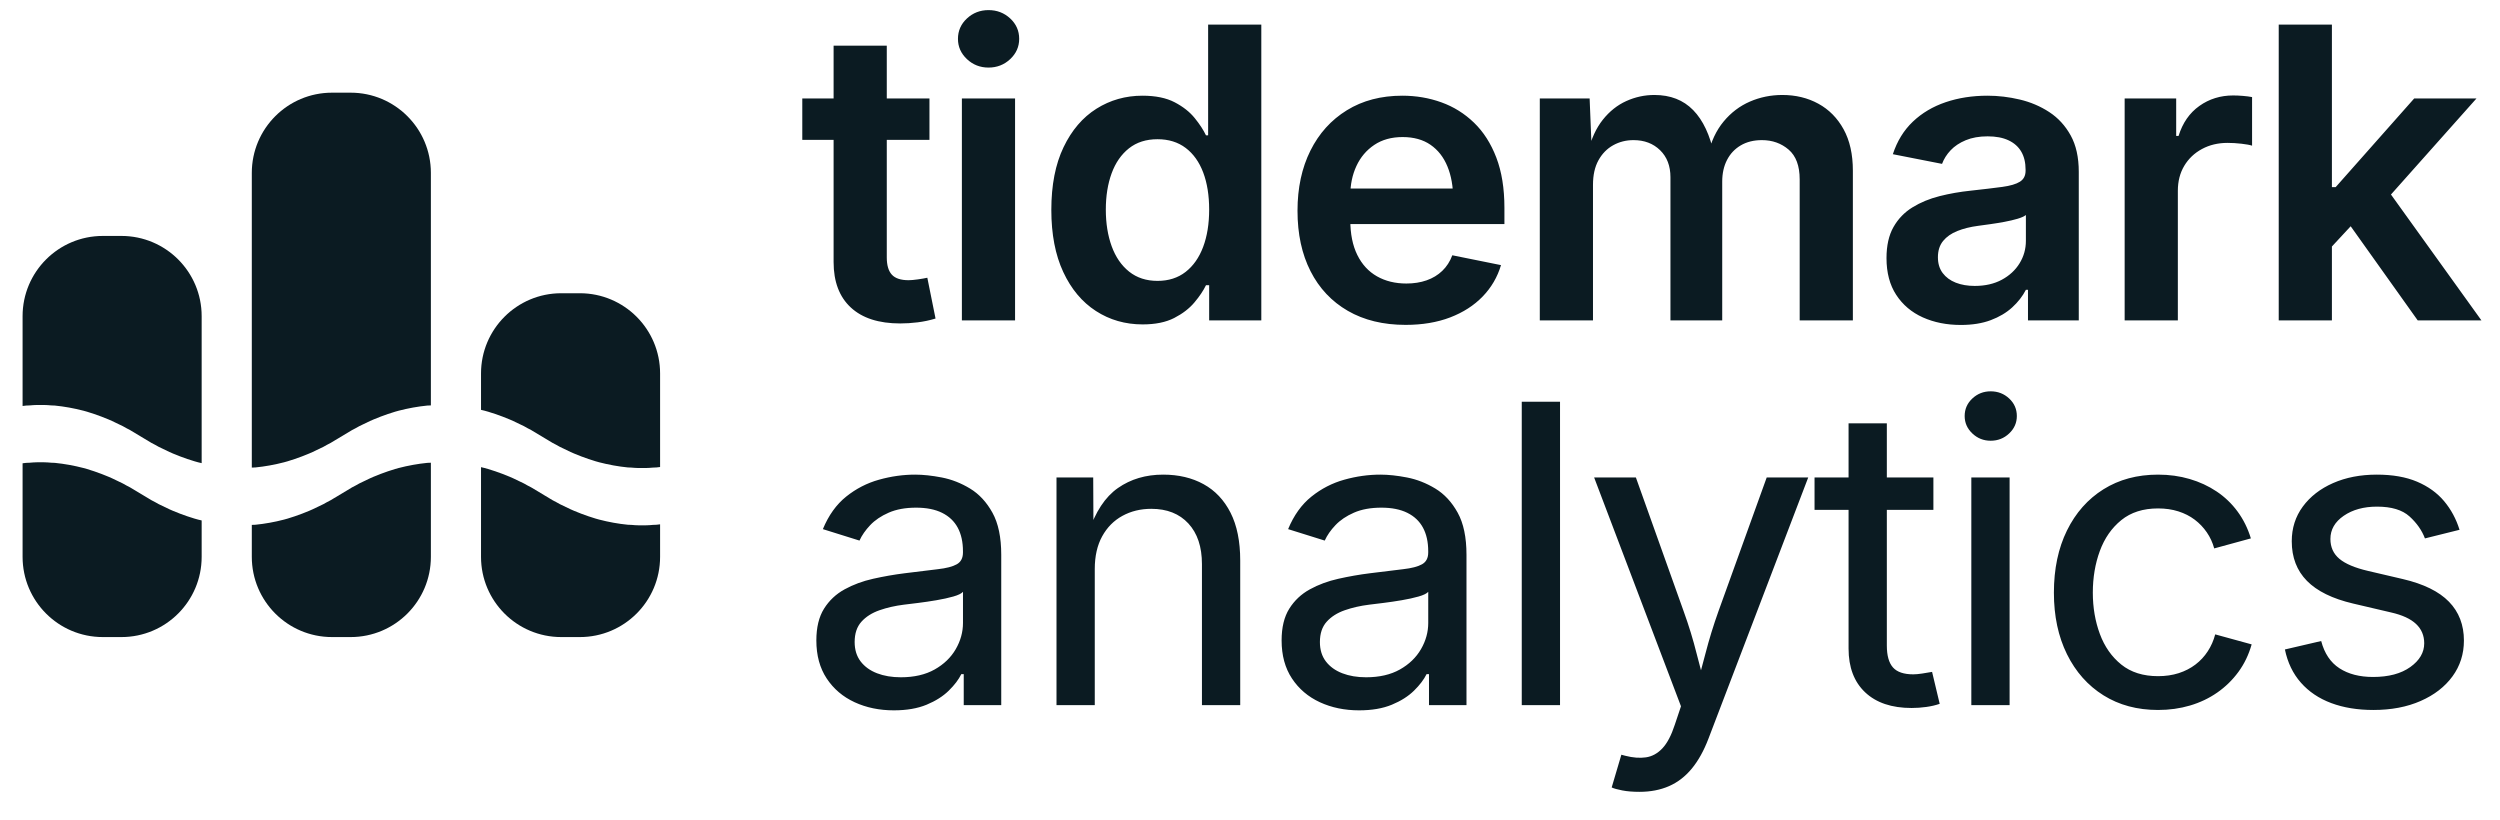
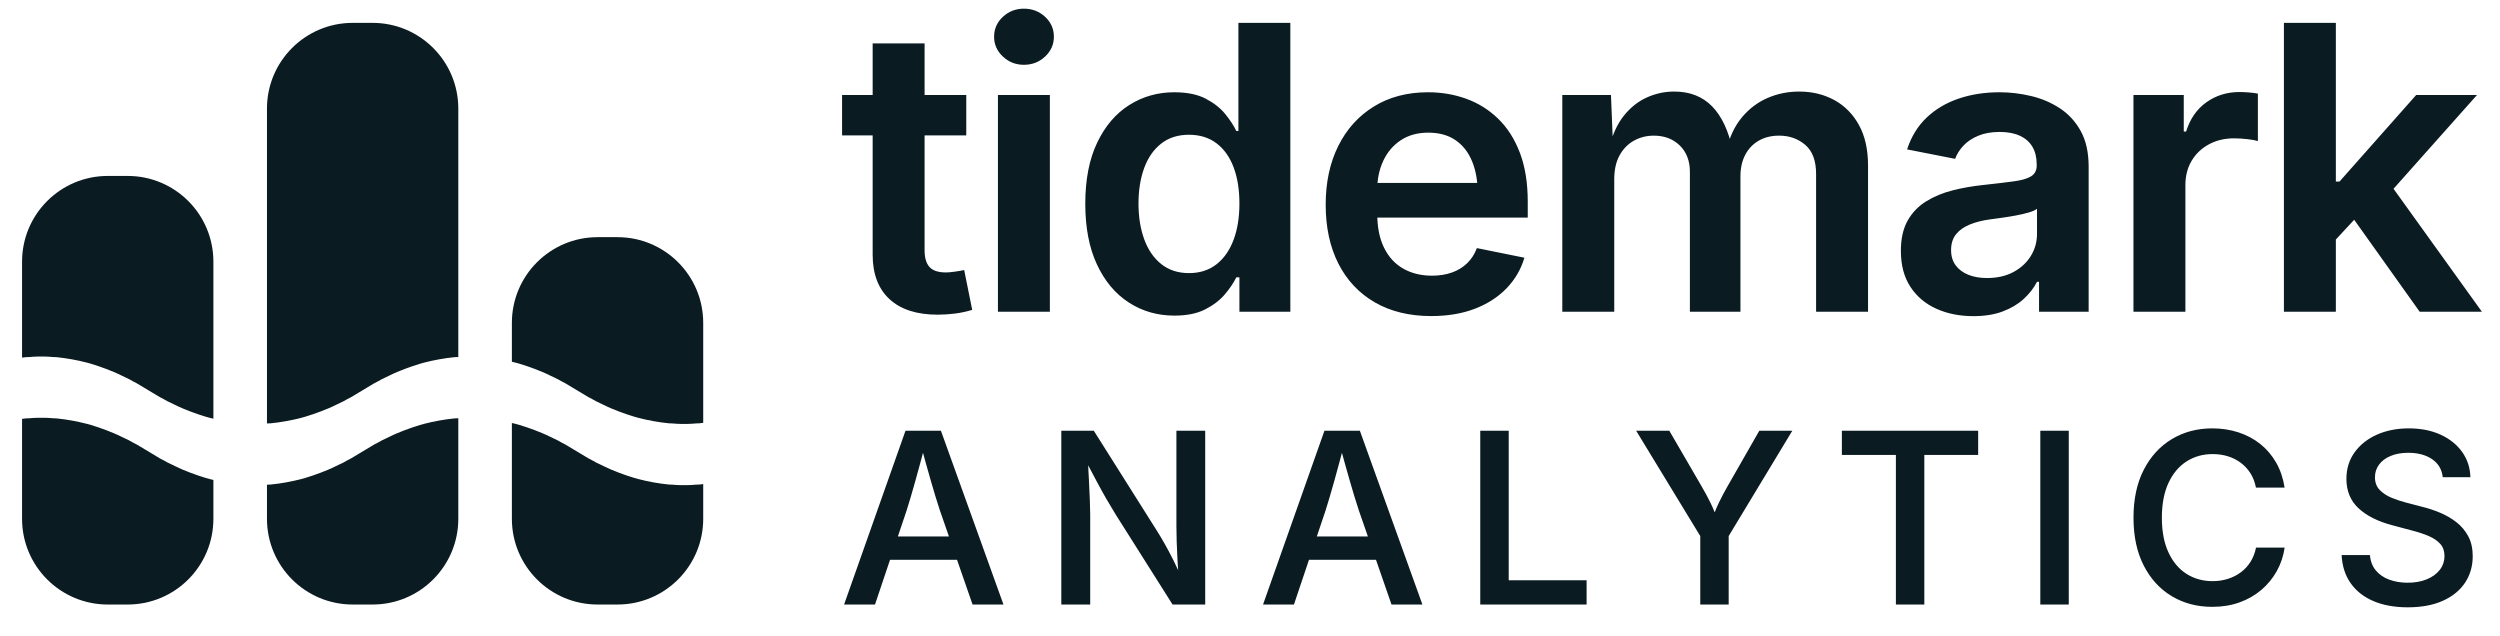
- <svg xmlns="http://www.w3.org/2000/svg" viewBox="-1.60 -1.60 177.09 57.74" width="177" height="58" role="img" aria-label="Tidemark Analytics">
-   <g fill="#0B1B22" transform="translate(-1.776 -0.254) scale(1.0148)">
+ <svg xmlns="http://www.w3.org/2000/svg" viewBox="-1.60 -1.60 181.34 45.97" width="181" height="46" role="img" aria-label="Tidemark Analytics">
+   <g fill="#0B1B22" transform="translate(-1.943 -5.551) scale(1.1103)">
    <path d="M1.75 20.60A5.6 5.6 0 0 1 7.35 15.00H8.65A5.6 5.6 0 0 1 14.25 20.60L14.25 30.86 14.00 30.80 13.75 30.73 13.50 30.65 13.25 30.57 13.00 30.48 12.75 30.39 12.50 30.29 12.25 30.19 12.00 30.08 11.75 29.96 11.50 29.84 11.25 29.72 11.00 29.58 10.75 29.45 10.50 29.30 10.25 29.15 10.00 29.00 9.75 28.85 9.50 28.70 9.25 28.55 9.00 28.42 8.75 28.28 8.50 28.16 8.25 28.04 8.00 27.92 7.75 27.81 7.50 27.71 7.25 27.61 7.00 27.52 6.75 27.43 6.50 27.35 6.25 27.27 6.00 27.20 5.75 27.14 5.50 27.08 5.25 27.03 5.00 26.98 4.75 26.94 4.50 26.90 4.25 26.87 4.00 26.84 3.75 26.83 3.50 26.81 3.25 26.80 3.00 26.80 2.75 26.80 2.50 26.81 2.25 26.83 2.00 26.84 1.75 26.87Z" />
    <path d="M1.75 30.87 2.00 30.84 2.25 30.83 2.50 30.81 2.75 30.80 3.00 30.80 3.25 30.80 3.50 30.81 3.75 30.83 4.00 30.84 4.25 30.87 4.50 30.90 4.75 30.94 5.00 30.98 5.25 31.03 5.50 31.08 5.75 31.14 6.00 31.20 6.25 31.27 6.50 31.35 6.75 31.43 7.00 31.52 7.25 31.61 7.50 31.71 7.75 31.81 8.00 31.92 8.25 32.04 8.50 32.16 8.75 32.28 9.00 32.42 9.25 32.55 9.50 32.70 9.75 32.85 10.00 33.00 10.25 33.15 10.50 33.30 10.75 33.45 11.00 33.58 11.25 33.72 11.50 33.84 11.75 33.96 12.00 34.08 12.25 34.19 12.50 34.29 12.75 34.39 13.00 34.48 13.25 34.57 13.50 34.65 13.75 34.73 14.00 34.80 14.25 34.86L14.25 37.40A5.6 5.6 0 0 1 8.65 43H7.35A5.6 5.6 0 0 1 1.75 37.40Z" />
    <path d="M17.75 10.60A5.6 5.6 0 0 1 23.35 5.00H24.65A5.6 5.6 0 0 1 30.25 10.60L30.25 26.83 30.00 26.84 29.75 26.87 29.50 26.90 29.25 26.94 29.00 26.98 28.75 27.03 28.50 27.08 28.25 27.14 28.00 27.20 27.75 27.27 27.50 27.35 27.25 27.43 27.00 27.52 26.75 27.61 26.50 27.71 26.25 27.81 26.00 27.92 25.75 28.04 25.50 28.16 25.25 28.28 25.00 28.42 24.75 28.55 24.50 28.70 24.25 28.85 24.00 29.00 23.75 29.15 23.50 29.30 23.25 29.45 23.00 29.58 22.75 29.72 22.50 29.84 22.25 29.96 22.00 30.08 21.75 30.19 21.50 30.29 21.25 30.39 21.00 30.48 20.75 30.57 20.50 30.65 20.25 30.73 20.00 30.80 19.75 30.86 19.50 30.92 19.25 30.97 19.00 31.02 18.75 31.06 18.50 31.10 18.25 31.13 18.00 31.16 17.75 31.17Z" />
    <path d="M17.75 35.17 18.00 35.16 18.25 35.13 18.50 35.10 18.75 35.06 19.00 35.02 19.25 34.97 19.50 34.92 19.75 34.86 20.00 34.80 20.25 34.73 20.50 34.65 20.75 34.57 21.00 34.48 21.25 34.39 21.50 34.29 21.75 34.19 22.00 34.08 22.25 33.96 22.50 33.84 22.75 33.72 23.00 33.58 23.25 33.45 23.50 33.30 23.75 33.15 24.00 33.00 24.25 32.85 24.50 32.70 24.75 32.55 25.00 32.42 25.25 32.28 25.50 32.16 25.75 32.04 26.00 31.92 26.25 31.81 26.50 31.71 26.75 31.61 27.00 31.52 27.25 31.43 27.50 31.35 27.75 31.27 28.00 31.20 28.25 31.14 28.50 31.08 28.75 31.03 29.00 30.98 29.25 30.94 29.50 30.90 29.75 30.87 30.00 30.84 30.25 30.83L30.25 37.40A5.6 5.6 0 0 1 24.65 43H23.35A5.6 5.6 0 0 1 17.75 37.40Z" />
    <path d="M33.75 24.60A5.6 5.6 0 0 1 39.35 19.00H40.65A5.6 5.6 0 0 1 46.25 24.60L46.25 31.13 46.00 31.16 45.75 31.17 45.50 31.19 45.25 31.20 45.00 31.20 44.75 31.20 44.50 31.19 44.25 31.17 44.00 31.16 43.75 31.13 43.50 31.10 43.25 31.06 43.00 31.02 42.75 30.97 42.50 30.92 42.25 30.86 42.00 30.80 41.75 30.73 41.50 30.65 41.25 30.57 41.00 30.48 40.75 30.39 40.50 30.29 40.25 30.19 40.00 30.08 39.75 29.96 39.50 29.84 39.25 29.72 39.00 29.58 38.75 29.45 38.50 29.30 38.25 29.15 38.00 29.00 37.75 28.85 37.50 28.70 37.25 28.55 37.00 28.42 36.75 28.28 36.50 28.16 36.25 28.04 36.00 27.92 35.75 27.81 35.50 27.71 35.25 27.61 35.00 27.52 34.75 27.43 34.50 27.35 34.25 27.27 34.00 27.20 33.75 27.14Z" />
    <path d="M33.75 31.14 34.00 31.20 34.25 31.27 34.50 31.35 34.75 31.43 35.00 31.52 35.25 31.61 35.50 31.71 35.75 31.81 36.00 31.92 36.25 32.04 36.50 32.16 36.75 32.28 37.00 32.42 37.25 32.55 37.50 32.70 37.75 32.85 38.00 33.00 38.25 33.15 38.50 33.30 38.75 33.45 39.00 33.58 39.25 33.72 39.50 33.84 39.75 33.96 40.00 34.08 40.25 34.19 40.50 34.29 40.75 34.39 41.00 34.48 41.25 34.57 41.50 34.65 41.75 34.73 42.00 34.80 42.25 34.86 42.50 34.92 42.75 34.97 43.00 35.02 43.25 35.06 43.50 35.10 43.75 35.13 44.00 35.16 44.25 35.17 44.50 35.19 44.75 35.20 45.00 35.20 45.25 35.20 45.50 35.19 45.75 35.17 46.00 35.16 46.25 35.13L46.25 37.40A5.6 5.6 0 0 1 40.65 43H39.35A5.6 5.6 0 0 1 33.75 37.40Z" />
  </g>
-   <g transform="translate(54.950 20.953)">
-     <path d="M9.289 -15.722V-12.788H0.281V-15.722ZM2.499 -19.462H6.266V-4.462Q6.266 -3.63 6.626 -3.24Q6.985 -2.849 7.811 -2.849Q8.055 -2.849 8.473 -2.908Q8.89 -2.968 9.138 -3.024L9.72 -0.134Q9.098 0.056 8.456 0.135Q7.815 0.214 7.217 0.214Q4.939 0.214 3.719 -0.915Q2.499 -2.044 2.499 -4.137Z M11.586 0.0V-15.722H15.353V0.0ZM13.472 -17.911Q12.582 -17.911 11.945 -18.509Q11.308 -19.108 11.308 -19.945Q11.308 -20.8 11.945 -21.391Q12.582 -21.982 13.472 -21.982Q14.369 -21.982 15.007 -21.392Q15.645 -20.801 15.645 -19.946Q15.645 -19.107 15.007 -18.509Q14.369 -17.911 13.472 -17.911Z M24.39 0.282Q22.546 0.282 21.078 -0.669Q19.609 -1.62 18.766 -3.432Q17.922 -5.243 17.922 -7.83Q17.922 -10.464 18.787 -12.268Q19.651 -14.073 21.117 -14.996Q22.583 -15.919 24.376 -15.919Q25.764 -15.919 26.656 -15.454Q27.547 -14.99 28.077 -14.336Q28.607 -13.682 28.877 -13.11H29.029V-20.953H32.796V0.0H29.102V-2.494H28.877Q28.596 -1.913 28.055 -1.271Q27.514 -0.628 26.626 -0.173Q25.738 0.282 24.39 0.282ZM25.443 -2.801Q26.616 -2.801 27.433 -3.436Q28.25 -4.072 28.676 -5.207Q29.102 -6.343 29.102 -7.847Q29.102 -9.362 28.68 -10.479Q28.259 -11.596 27.442 -12.216Q26.624 -12.836 25.443 -12.836Q24.237 -12.836 23.421 -12.191Q22.605 -11.545 22.193 -10.42Q21.782 -9.294 21.782 -7.847Q21.782 -6.396 22.197 -5.254Q22.613 -4.111 23.433 -3.456Q24.254 -2.801 25.443 -2.801Z M43.018 0.315Q40.646 0.315 38.926 -0.678Q37.207 -1.671 36.284 -3.485Q35.36 -5.299 35.36 -7.768Q35.36 -10.192 36.274 -12.026Q37.187 -13.86 38.859 -14.889Q40.53 -15.919 42.784 -15.919Q44.247 -15.919 45.553 -15.448Q46.858 -14.978 47.864 -14.006Q48.869 -13.035 49.443 -11.536Q50.017 -10.037 50.017 -7.974V-6.825H37.087V-9.341H48.146L46.386 -8.609Q46.386 -9.922 45.981 -10.907Q45.577 -11.893 44.782 -12.441Q43.987 -12.989 42.807 -12.989Q41.626 -12.989 40.797 -12.432Q39.968 -11.876 39.534 -10.941Q39.1 -10.007 39.1 -8.856V-7.107Q39.1 -5.641 39.596 -4.637Q40.092 -3.632 40.99 -3.123Q41.888 -2.614 43.071 -2.614Q43.86 -2.614 44.505 -2.84Q45.151 -3.065 45.616 -3.512Q46.081 -3.958 46.326 -4.615L49.775 -3.918Q49.398 -2.648 48.476 -1.695Q47.554 -0.742 46.173 -0.213Q44.791 0.315 43.018 0.315Z M52.523 0.0V-15.722H56.053L56.207 -11.917H55.932Q56.277 -13.324 56.988 -14.217Q57.698 -15.109 58.649 -15.539Q59.601 -15.97 60.642 -15.97Q62.341 -15.97 63.388 -14.898Q64.436 -13.827 64.879 -11.721H64.43Q64.762 -13.148 65.546 -14.092Q66.33 -15.036 67.409 -15.503Q68.487 -15.97 69.705 -15.97Q71.125 -15.97 72.256 -15.351Q73.386 -14.733 74.043 -13.54Q74.7 -12.348 74.7 -10.603V0.0H70.932V-9.993Q70.932 -11.427 70.149 -12.1Q69.365 -12.772 68.255 -12.772Q67.39 -12.772 66.757 -12.399Q66.124 -12.026 65.785 -11.366Q65.445 -10.707 65.445 -9.831V0.0H61.778V-10.146Q61.778 -11.342 61.045 -12.057Q60.313 -12.772 59.16 -12.772Q58.374 -12.772 57.719 -12.408Q57.063 -12.043 56.677 -11.341Q56.291 -10.639 56.291 -9.61V0.0Z M82.345 0.321Q80.849 0.321 79.654 -0.216Q78.46 -0.754 77.771 -1.809Q77.082 -2.864 77.082 -4.416Q77.082 -5.744 77.577 -6.616Q78.072 -7.487 78.924 -8.011Q79.775 -8.535 80.844 -8.805Q81.913 -9.075 83.06 -9.193Q84.432 -9.343 85.282 -9.458Q86.132 -9.573 86.533 -9.826Q86.934 -10.079 86.934 -10.605V-10.678Q86.934 -11.435 86.627 -11.958Q86.32 -12.481 85.722 -12.76Q85.125 -13.04 84.245 -13.04Q83.354 -13.04 82.697 -12.766Q82.04 -12.493 81.624 -12.052Q81.209 -11.611 81.017 -11.09L77.532 -11.775Q77.986 -13.164 78.951 -14.082Q79.917 -14.999 81.274 -15.459Q82.631 -15.919 84.236 -15.919Q85.374 -15.919 86.519 -15.648Q87.663 -15.378 88.61 -14.759Q89.556 -14.141 90.129 -13.104Q90.702 -12.067 90.702 -10.526V0.0H87.104V-2.171H86.958Q86.607 -1.489 85.986 -0.922Q85.365 -0.355 84.461 -0.017Q83.558 0.321 82.345 0.321ZM83.332 -2.444Q84.438 -2.444 85.249 -2.881Q86.061 -3.318 86.509 -4.047Q86.956 -4.775 86.956 -5.637V-7.466Q86.774 -7.322 86.359 -7.199Q85.945 -7.077 85.427 -6.981Q84.91 -6.885 84.412 -6.816Q83.914 -6.747 83.56 -6.699Q82.746 -6.592 82.102 -6.335Q81.457 -6.077 81.091 -5.628Q80.724 -5.178 80.724 -4.473Q80.724 -3.808 81.062 -3.357Q81.401 -2.906 81.987 -2.675Q82.574 -2.444 83.332 -2.444Z M93.952 0.0V-15.722H97.602V-13.069H97.771Q98.201 -14.454 99.247 -15.195Q100.292 -15.936 101.637 -15.936Q101.952 -15.936 102.33 -15.905Q102.709 -15.874 102.978 -15.821V-12.379Q102.743 -12.458 102.229 -12.517Q101.715 -12.576 101.237 -12.576Q100.229 -12.576 99.428 -12.143Q98.627 -11.711 98.173 -10.95Q97.72 -10.189 97.72 -9.187V0.0Z M108.306 -4.885V-9.441H108.898L114.461 -15.722H118.873L111.953 -7.948H111.148ZM104.866 0.0V-20.953H108.633V0.0ZM114.713 0.0 109.652 -7.107 112.198 -9.779 119.226 0.0Z M6.763 27.62Q5.234 27.62 3.989 27.046Q2.743 26.471 2.01 25.363Q1.277 24.255 1.277 22.668Q1.277 21.286 1.822 20.418Q2.366 19.55 3.278 19.049Q4.19 18.548 5.299 18.3Q6.408 18.051 7.538 17.909Q8.977 17.725 9.882 17.622Q10.788 17.52 11.225 17.273Q11.662 17.027 11.662 16.44V16.355Q11.662 15.367 11.293 14.682Q10.923 13.997 10.186 13.63Q9.448 13.263 8.343 13.263Q7.211 13.263 6.403 13.617Q5.594 13.97 5.09 14.503Q4.586 15.035 4.332 15.595L1.739 14.784Q2.345 13.317 3.392 12.478Q4.439 11.638 5.72 11.281Q7 10.923 8.277 10.923Q9.117 10.923 10.162 11.125Q11.206 11.328 12.166 11.91Q13.126 12.492 13.75 13.618Q14.374 14.744 14.374 16.605V27.249H11.717V25.054H11.546Q11.265 25.629 10.656 26.226Q10.047 26.823 9.085 27.222Q8.122 27.62 6.763 27.62ZM7.262 25.278Q8.676 25.278 9.656 24.726Q10.637 24.174 11.151 23.286Q11.664 22.399 11.664 21.427V19.224Q11.503 19.408 10.979 19.557Q10.456 19.706 9.784 19.82Q9.113 19.934 8.484 20.012Q7.854 20.091 7.48 20.135Q6.552 20.25 5.751 20.529Q4.95 20.809 4.47 21.343Q3.99 21.876 3.99 22.781Q3.99 23.603 4.415 24.157Q4.84 24.71 5.576 24.994Q6.313 25.278 7.262 25.278Z M20.999 17.608V27.249H18.288V11.125H20.889L20.907 15.041H20.553Q21.282 12.82 22.64 11.872Q23.999 10.923 25.844 10.923Q27.477 10.923 28.704 11.598Q29.932 12.272 30.617 13.622Q31.302 14.971 31.302 17.008V27.249H28.591V17.261Q28.591 15.424 27.631 14.384Q26.67 13.345 25.004 13.345Q23.866 13.345 22.958 13.843Q22.049 14.34 21.524 15.292Q20.999 16.244 20.999 17.608Z M39.72 27.62Q38.191 27.62 36.945 27.046Q35.7 26.471 34.967 25.363Q34.234 24.255 34.234 22.668Q34.234 21.286 34.778 20.418Q35.323 19.55 36.235 19.049Q37.146 18.548 38.256 18.3Q39.365 18.051 40.495 17.909Q41.934 17.725 42.839 17.622Q43.744 17.52 44.181 17.273Q44.619 17.027 44.619 16.44V16.355Q44.619 15.367 44.249 14.682Q43.88 13.997 43.142 13.63Q42.405 13.263 41.3 13.263Q40.168 13.263 39.359 13.617Q38.551 13.97 38.047 14.503Q37.542 15.035 37.289 15.595L34.695 14.784Q35.301 13.317 36.349 12.478Q37.396 11.638 38.676 11.281Q39.956 10.923 41.234 10.923Q42.074 10.923 43.118 11.125Q44.162 11.328 45.122 11.91Q46.083 12.492 46.706 13.618Q47.33 14.744 47.33 16.605V27.249H44.674V25.054H44.503Q44.221 25.629 43.613 26.226Q43.004 26.823 42.041 27.222Q41.079 27.62 39.72 27.62ZM40.218 25.278Q41.633 25.278 42.613 24.726Q43.593 24.174 44.107 23.286Q44.621 22.399 44.621 21.427V19.224Q44.46 19.408 43.936 19.557Q43.412 19.706 42.741 19.82Q42.07 19.934 41.44 20.012Q40.81 20.091 40.436 20.135Q39.508 20.25 38.707 20.529Q37.906 20.809 37.427 21.343Q36.947 21.876 36.947 22.781Q36.947 23.603 37.371 24.157Q37.796 24.71 38.533 24.994Q39.269 25.278 40.218 25.278Z M53.956 5.76V27.249H51.245V5.76Z M57.615 33.082 58.301 30.764 58.592 30.841Q59.391 31.045 60.041 30.95Q60.692 30.856 61.204 30.315Q61.716 29.773 62.085 28.643L62.524 27.333L56.372 11.125H59.33L62.715 20.608Q63.26 22.113 63.63 23.592Q64.001 25.071 64.417 26.478H63.462Q63.879 25.071 64.261 23.585Q64.644 22.099 65.176 20.608L68.596 11.125H71.537L64.471 29.624Q63.981 30.909 63.29 31.747Q62.6 32.584 61.676 32.989Q60.752 33.393 59.58 33.393Q58.877 33.393 58.356 33.291Q57.834 33.188 57.615 33.082Z M80.404 11.125V13.418H71.985V11.125ZM74.395 7.289H77.106V23.031Q77.106 24.092 77.54 24.581Q77.973 25.07 78.981 25.07Q79.227 25.07 79.613 25.012Q79.999 24.954 80.311 24.896L80.85 27.158Q80.425 27.307 79.9 27.38Q79.375 27.453 78.86 27.453Q76.746 27.453 75.571 26.345Q74.395 25.236 74.395 23.245Z M83.091 27.249V11.125H85.802V27.249ZM84.46 8.522Q83.708 8.522 83.164 8.007Q82.619 7.492 82.619 6.772Q82.619 6.037 83.164 5.529Q83.708 5.022 84.46 5.022Q85.226 5.022 85.77 5.529Q86.315 6.036 86.315 6.772Q86.315 7.492 85.77 8.007Q85.226 8.522 84.46 8.522Z M96.317 27.594Q94.109 27.594 92.45 26.555Q90.791 25.516 89.865 23.642Q88.94 21.767 88.94 19.286Q88.94 16.764 89.865 14.882Q90.791 13.001 92.45 11.962Q94.109 10.923 96.317 10.923Q97.503 10.923 98.553 11.231Q99.603 11.538 100.466 12.116Q101.33 12.694 101.949 13.535Q102.568 14.375 102.893 15.44L100.296 16.15Q100.126 15.529 99.771 15.011Q99.416 14.493 98.912 14.113Q98.408 13.733 97.755 13.525Q97.102 13.317 96.32 13.317Q94.735 13.317 93.714 14.146Q92.693 14.975 92.195 16.328Q91.697 17.68 91.697 19.285Q91.697 20.862 92.195 22.208Q92.693 23.554 93.714 24.377Q94.735 25.199 96.32 25.199Q97.116 25.199 97.783 24.985Q98.45 24.77 98.968 24.375Q99.486 23.981 99.841 23.434Q100.196 22.888 100.366 22.239L102.948 22.948Q102.637 24.043 102.011 24.897Q101.385 25.752 100.515 26.358Q99.645 26.965 98.581 27.279Q97.517 27.594 96.317 27.594Z M111.566 27.594Q109.889 27.594 108.584 27.105Q107.279 26.617 106.435 25.658Q105.591 24.7 105.303 23.308L107.873 22.71Q108.218 24.023 109.165 24.639Q110.113 25.256 111.548 25.256Q113.205 25.256 114.189 24.551Q115.172 23.847 115.172 22.87Q115.172 22.047 114.593 21.501Q114.014 20.956 112.825 20.686L110.137 20.056Q107.935 19.539 106.862 18.446Q105.789 17.354 105.789 15.645Q105.789 14.249 106.572 13.185Q107.356 12.121 108.715 11.522Q110.075 10.923 111.813 10.923Q113.489 10.923 114.666 11.423Q115.842 11.923 116.58 12.801Q117.317 13.68 117.673 14.831L115.223 15.441Q114.897 14.579 114.13 13.884Q113.363 13.19 111.831 13.19Q110.414 13.19 109.47 13.839Q108.527 14.488 108.527 15.479Q108.527 16.354 109.164 16.887Q109.801 17.42 111.196 17.745L113.664 18.322Q115.866 18.838 116.925 19.926Q117.984 21.015 117.984 22.678Q117.984 24.103 117.175 25.212Q116.366 26.321 114.918 26.957Q113.471 27.594 111.566 27.594Z" fill="#0B1B22" />
+   <g transform="translate(59.200 20.953)">
+     <path d="M9.289 -15.722V-12.788H0.281V-15.722ZM2.499 -19.462H6.266V-4.462Q6.266 -3.63 6.626 -3.24Q6.985 -2.849 7.811 -2.849Q8.055 -2.849 8.473 -2.908Q8.89 -2.968 9.138 -3.024L9.72 -0.134Q9.098 0.056 8.456 0.135Q7.815 0.214 7.217 0.214Q4.939 0.214 3.719 -0.915Q2.499 -2.044 2.499 -4.137Z M11.586 0.0V-15.722H15.353V0.0ZM13.472 -17.911Q12.582 -17.911 11.945 -18.509Q11.308 -19.108 11.308 -19.945Q11.308 -20.8 11.945 -21.391Q12.582 -21.982 13.472 -21.982Q14.369 -21.982 15.007 -21.392Q15.645 -20.801 15.645 -19.946Q15.645 -19.107 15.007 -18.509Q14.369 -17.911 13.472 -17.911Z M24.39 0.282Q22.546 0.282 21.078 -0.669Q19.609 -1.62 18.766 -3.432Q17.922 -5.243 17.922 -7.83Q17.922 -10.464 18.787 -12.268Q19.651 -14.073 21.117 -14.996Q22.583 -15.919 24.376 -15.919Q25.764 -15.919 26.656 -15.454Q27.547 -14.99 28.077 -14.336Q28.607 -13.682 28.877 -13.11H29.029V-20.953H32.796V0.0H29.102V-2.494H28.877Q28.596 -1.913 28.055 -1.271Q27.514 -0.628 26.626 -0.173Q25.738 0.282 24.39 0.282ZM25.443 -2.801Q26.616 -2.801 27.433 -3.436Q28.25 -4.072 28.676 -5.207Q29.102 -6.343 29.102 -7.847Q29.102 -9.362 28.68 -10.479Q28.259 -11.596 27.442 -12.216Q26.624 -12.836 25.443 -12.836Q24.237 -12.836 23.421 -12.191Q22.605 -11.545 22.193 -10.42Q21.782 -9.294 21.782 -7.847Q21.782 -6.396 22.197 -5.254Q22.613 -4.111 23.433 -3.456Q24.254 -2.801 25.443 -2.801Z M43.018 0.315Q40.646 0.315 38.926 -0.678Q37.207 -1.671 36.284 -3.485Q35.36 -5.299 35.36 -7.768Q35.36 -10.192 36.274 -12.026Q37.187 -13.86 38.859 -14.889Q40.53 -15.919 42.784 -15.919Q44.247 -15.919 45.553 -15.448Q46.858 -14.978 47.864 -14.006Q48.869 -13.035 49.443 -11.536Q50.017 -10.037 50.017 -7.974V-6.825H37.087V-9.341H48.146L46.386 -8.609Q46.386 -9.922 45.981 -10.907Q45.577 -11.893 44.782 -12.441Q43.987 -12.989 42.807 -12.989Q41.626 -12.989 40.797 -12.432Q39.968 -11.876 39.534 -10.941Q39.1 -10.007 39.1 -8.856V-7.107Q39.1 -5.641 39.596 -4.637Q40.092 -3.632 40.99 -3.123Q41.888 -2.614 43.071 -2.614Q43.86 -2.614 44.505 -2.84Q45.151 -3.065 45.616 -3.512Q46.081 -3.958 46.326 -4.615L49.775 -3.918Q49.398 -2.648 48.476 -1.695Q47.554 -0.742 46.173 -0.213Q44.791 0.315 43.018 0.315Z M52.523 0.0V-15.722H56.053L56.207 -11.917H55.932Q56.277 -13.324 56.988 -14.217Q57.698 -15.109 58.649 -15.539Q59.601 -15.97 60.642 -15.97Q62.341 -15.97 63.388 -14.898Q64.436 -13.827 64.879 -11.721H64.43Q64.762 -13.148 65.546 -14.092Q66.33 -15.036 67.409 -15.503Q68.487 -15.97 69.705 -15.97Q71.125 -15.97 72.256 -15.351Q73.386 -14.733 74.043 -13.54Q74.7 -12.348 74.7 -10.603V0.0H70.932V-9.993Q70.932 -11.427 70.149 -12.1Q69.365 -12.772 68.255 -12.772Q67.39 -12.772 66.757 -12.399Q66.124 -12.026 65.785 -11.366Q65.445 -10.707 65.445 -9.831V0.0H61.778V-10.146Q61.778 -11.342 61.045 -12.057Q60.313 -12.772 59.16 -12.772Q58.374 -12.772 57.719 -12.408Q57.063 -12.043 56.677 -11.341Q56.291 -10.639 56.291 -9.61V0.0Z M82.345 0.321Q80.849 0.321 79.654 -0.216Q78.46 -0.754 77.771 -1.809Q77.082 -2.864 77.082 -4.416Q77.082 -5.744 77.577 -6.616Q78.072 -7.487 78.924 -8.011Q79.775 -8.535 80.844 -8.805Q81.913 -9.075 83.06 -9.193Q84.432 -9.343 85.282 -9.458Q86.132 -9.573 86.533 -9.826Q86.934 -10.079 86.934 -10.605V-10.678Q86.934 -11.435 86.627 -11.958Q86.32 -12.481 85.722 -12.76Q85.125 -13.04 84.245 -13.04Q83.354 -13.04 82.697 -12.766Q82.04 -12.493 81.624 -12.052Q81.209 -11.611 81.017 -11.09L77.532 -11.775Q77.986 -13.164 78.951 -14.082Q79.917 -14.999 81.274 -15.459Q82.631 -15.919 84.236 -15.919Q85.374 -15.919 86.519 -15.648Q87.663 -15.378 88.61 -14.759Q89.556 -14.141 90.129 -13.104Q90.702 -12.067 90.702 -10.526V0.0H87.104V-2.171H86.958Q86.607 -1.489 85.986 -0.922Q85.365 -0.355 84.461 -0.017Q83.558 0.321 82.345 0.321ZM83.332 -2.444Q84.438 -2.444 85.249 -2.881Q86.061 -3.318 86.509 -4.047Q86.956 -4.775 86.956 -5.637V-7.466Q86.774 -7.322 86.359 -7.199Q85.945 -7.077 85.427 -6.981Q84.91 -6.885 84.412 -6.816Q83.914 -6.747 83.56 -6.699Q82.746 -6.592 82.102 -6.335Q81.457 -6.077 81.091 -5.628Q80.724 -5.178 80.724 -4.473Q80.724 -3.808 81.062 -3.357Q81.401 -2.906 81.987 -2.675Q82.574 -2.444 83.332 -2.444Z M93.952 0.0V-15.722H97.602V-13.069H97.771Q98.201 -14.454 99.247 -15.195Q100.292 -15.936 101.637 -15.936Q101.952 -15.936 102.33 -15.905Q102.709 -15.874 102.978 -15.821V-12.379Q102.743 -12.458 102.229 -12.517Q101.715 -12.576 101.237 -12.576Q100.229 -12.576 99.428 -12.143Q98.627 -11.711 98.173 -10.95Q97.72 -10.189 97.72 -9.187V0.0Z M108.306 -4.885V-9.441H108.898L114.461 -15.722H118.873L111.953 -7.948H111.148ZM104.866 0.0V-20.953H108.633V0.0ZM114.713 0.0 109.652 -7.107 112.198 -9.779 119.226 0.0Z M0.427 21.238 4.881 8.631H7.45L11.987 21.238H9.745L7.376 14.411Q7.073 13.491 6.725 12.284Q6.377 11.077 5.935 9.448H6.359Q5.927 11.089 5.586 12.309Q5.244 13.529 4.964 14.411L2.669 21.238ZM2.912 17.995V16.301H9.502V17.995Z M16.183 21.238V8.631H18.539L23.131 15.91Q23.381 16.306 23.682 16.835Q23.982 17.364 24.312 18.021Q24.642 18.679 24.966 19.464H24.72Q24.653 18.747 24.611 18.023Q24.57 17.299 24.551 16.661Q24.532 16.022 24.532 15.58V8.631H26.621V21.238H24.253L20.129 14.711Q19.776 14.139 19.448 13.572Q19.12 13.005 18.732 12.272Q18.344 11.539 17.786 10.49H18.097Q18.145 11.416 18.187 12.233Q18.228 13.049 18.253 13.682Q18.279 14.315 18.279 14.698V21.238Z M30.816 21.238 35.27 8.631H37.839L42.376 21.238H40.134L37.765 14.411Q37.462 13.491 37.114 12.284Q36.765 11.077 36.323 9.448H36.747Q36.316 11.089 35.974 12.309Q35.633 13.529 35.353 14.411L33.058 21.238ZM33.301 17.995V16.301H39.891V17.995Z M46.572 21.238V8.631H48.636V19.48H54.286V21.238Z M62.531 21.238V16.273L57.879 8.631H60.284L62.61 12.635Q62.988 13.277 63.281 13.88Q63.574 14.483 63.884 15.366H63.278Q63.584 14.47 63.876 13.861Q64.167 13.252 64.524 12.635L66.814 8.631H69.208L64.591 16.273V21.238Z M72.802 10.389V8.631H82.688V10.389H78.783V21.238H76.72V10.389Z M89.26 8.631V21.238H87.196V8.631Z M99.67 21.407Q98.026 21.407 96.733 20.634Q95.441 19.861 94.698 18.412Q93.955 16.963 93.955 14.943Q93.955 12.912 94.701 11.462Q95.447 10.012 96.741 9.237Q98.034 8.461 99.67 8.461Q100.681 8.461 101.568 8.75Q102.455 9.039 103.151 9.594Q103.847 10.15 104.303 10.947Q104.759 11.743 104.915 12.759H102.838Q102.724 12.169 102.439 11.719Q102.154 11.269 101.734 10.956Q101.315 10.643 100.796 10.484Q100.277 10.326 99.695 10.326Q98.632 10.326 97.798 10.862Q96.964 11.398 96.489 12.427Q96.013 13.457 96.013 14.943Q96.013 16.435 96.494 17.464Q96.975 18.492 97.806 19.018Q98.638 19.543 99.691 19.543Q100.273 19.543 100.79 19.381Q101.308 19.22 101.73 18.91Q102.152 18.6 102.439 18.147Q102.726 17.693 102.843 17.11H104.919Q104.784 18.034 104.348 18.815Q103.913 19.595 103.226 20.18Q102.54 20.764 101.64 21.086Q100.741 21.407 99.67 21.407Z M113.849 21.441Q112.417 21.441 111.359 20.989Q110.301 20.538 109.706 19.69Q109.111 18.842 109.052 17.653H111.105Q111.164 18.329 111.539 18.774Q111.915 19.22 112.517 19.438Q113.12 19.657 113.837 19.657Q114.615 19.657 115.218 19.414Q115.821 19.171 116.167 18.731Q116.512 18.29 116.512 17.711Q116.512 17.183 116.21 16.844Q115.908 16.505 115.379 16.276Q114.851 16.048 114.167 15.873L112.708 15.482Q111.149 15.069 110.274 14.252Q109.399 13.434 109.399 12.124Q109.399 11.024 109.994 10.199Q110.588 9.373 111.611 8.917Q112.634 8.461 113.923 8.461Q115.24 8.461 116.235 8.92Q117.231 9.378 117.798 10.178Q118.365 10.978 118.392 12.004H116.388Q116.295 11.158 115.615 10.696Q114.936 10.233 113.885 10.233Q113.145 10.233 112.601 10.463Q112.057 10.693 111.763 11.094Q111.47 11.494 111.47 12.007Q111.47 12.576 111.82 12.933Q112.171 13.29 112.687 13.499Q113.203 13.709 113.694 13.836L114.897 14.15Q115.539 14.307 116.186 14.576Q116.834 14.845 117.372 15.262Q117.91 15.679 118.236 16.285Q118.561 16.891 118.561 17.73Q118.561 18.816 118.005 19.655Q117.448 20.494 116.395 20.967Q115.341 21.441 113.849 21.441Z" fill="#0B1B22" />
  </g>
</svg>
